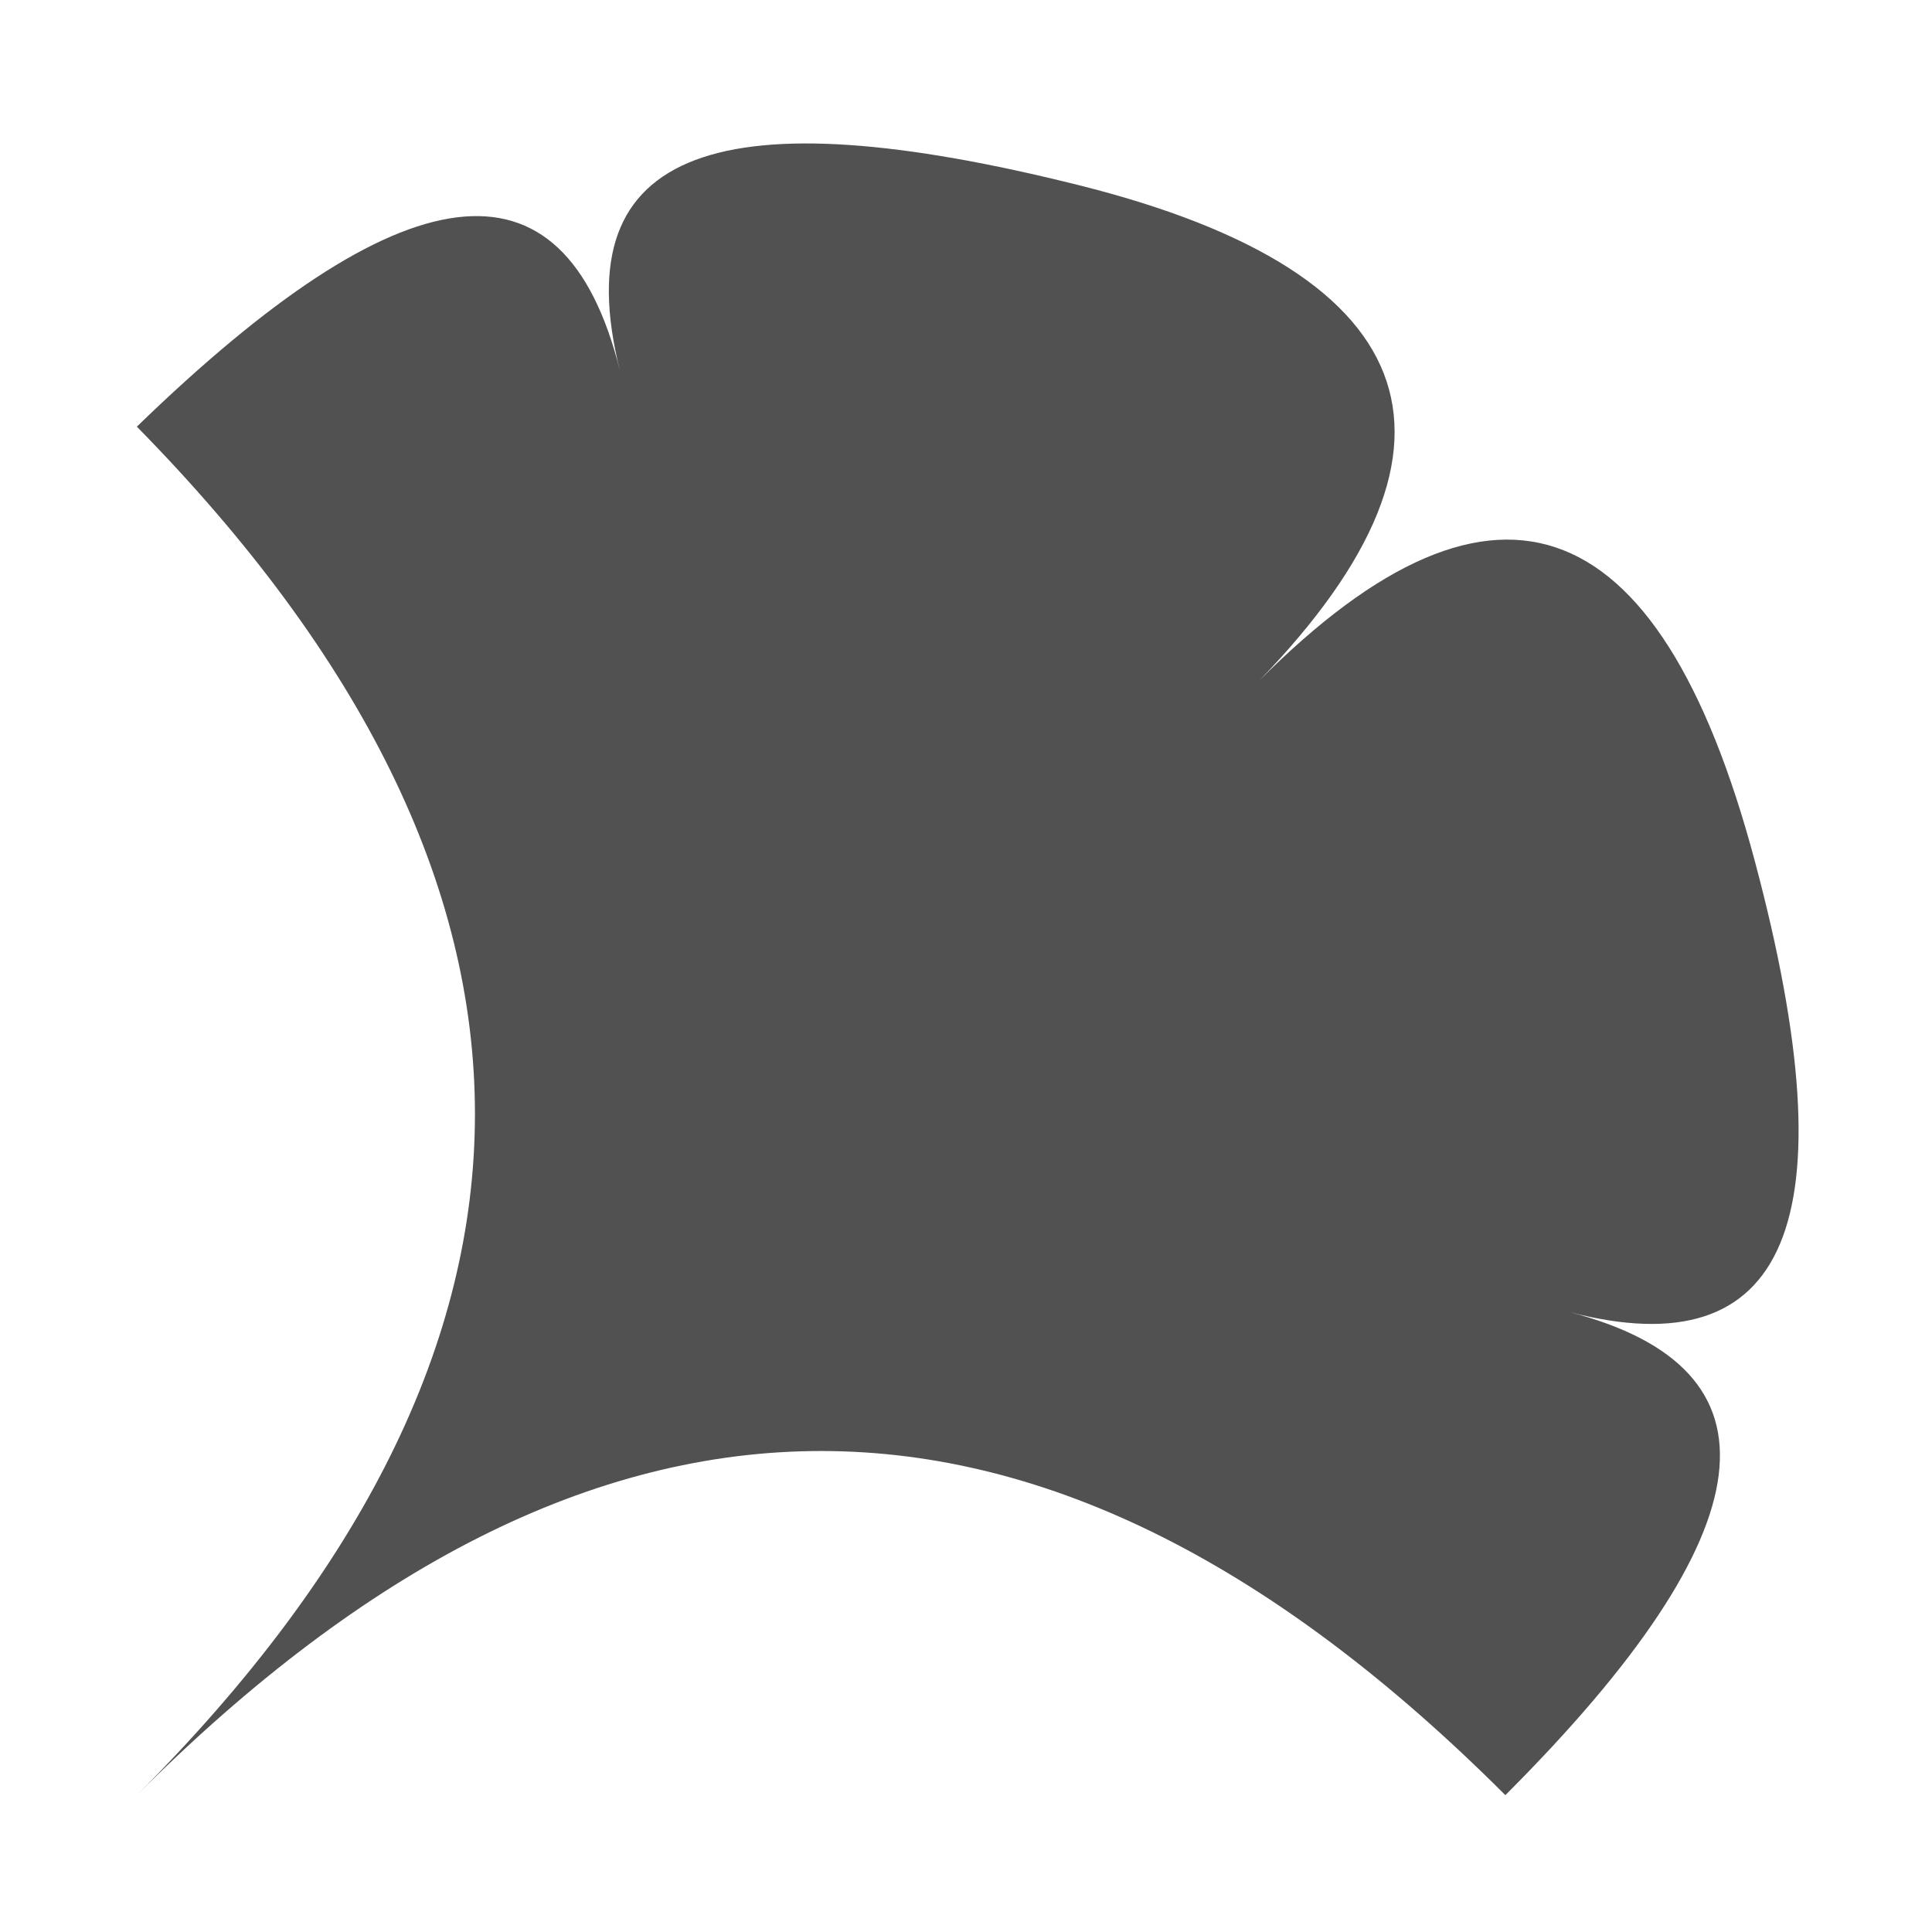
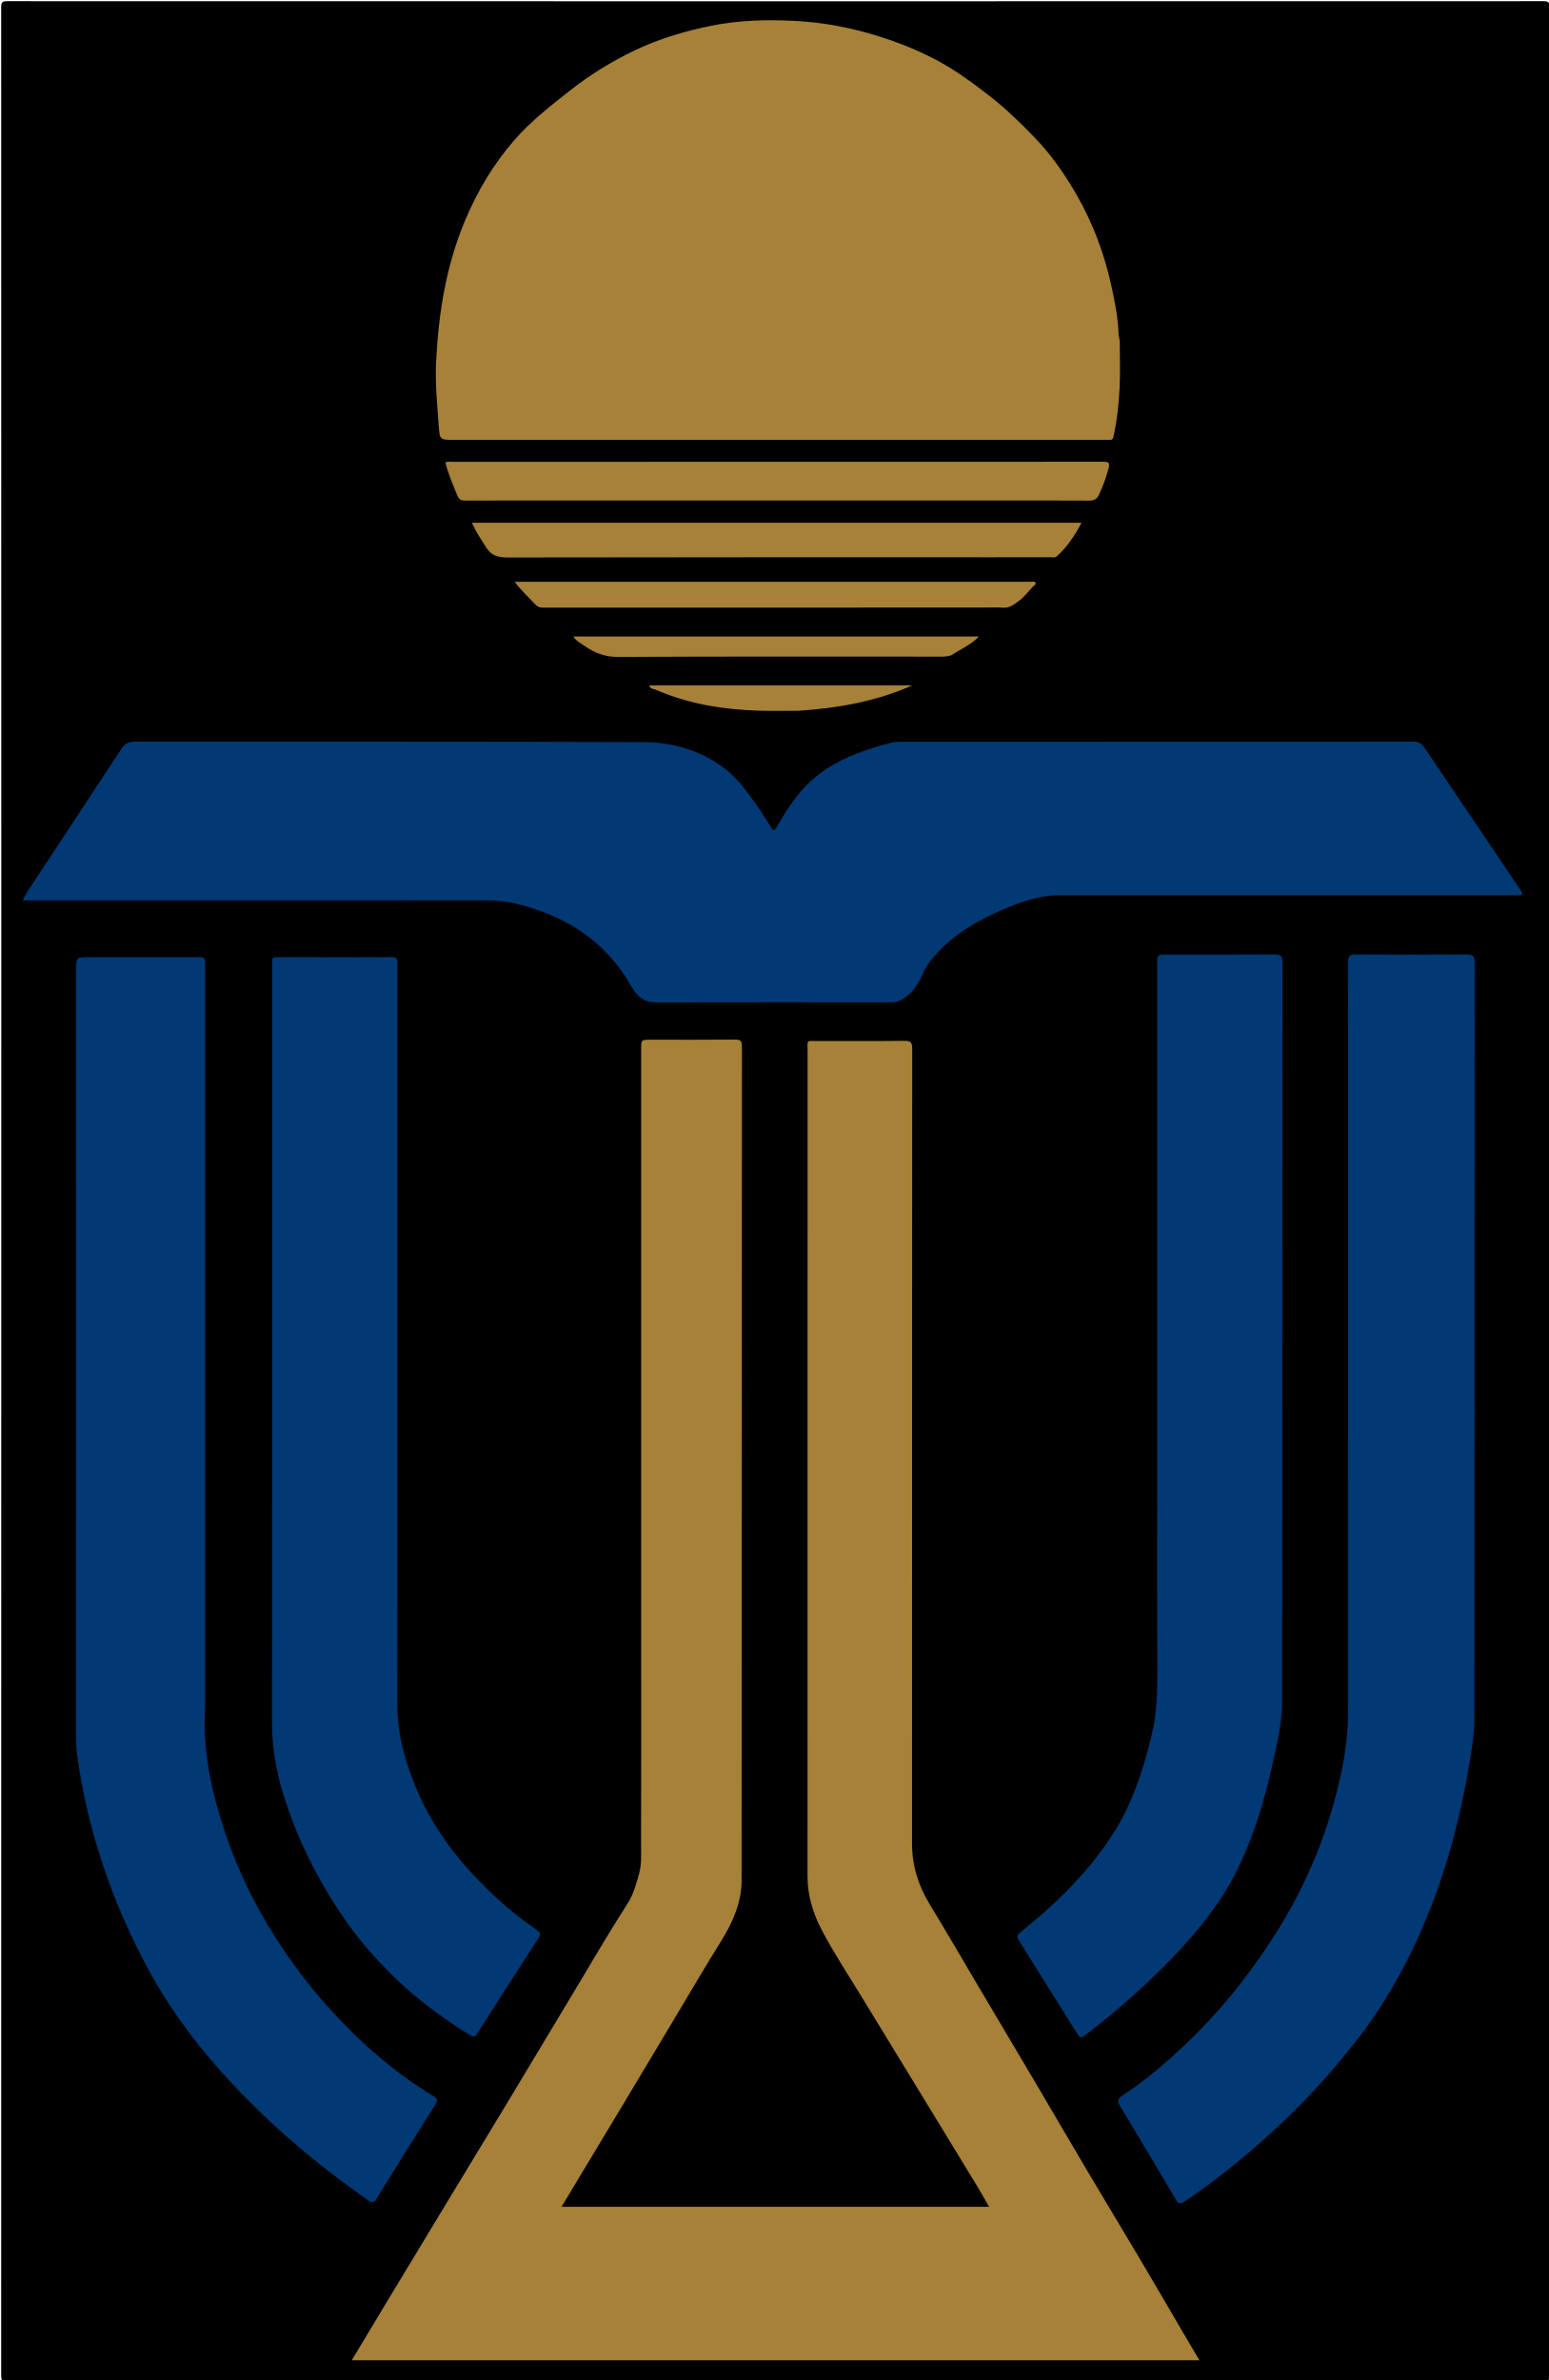
- <svg xmlns="http://www.w3.org/2000/svg" version="1.1" x="0px" y="0px" width="24px" height="24px" viewBox="0 0 24 24">
-   <style type="text/css">
- 	.st0{fill:#515151;}
- </style>
-   <path class="st0" d="M1.7,22.3c5.7-5.7,11.3-5.7,17,0c3.3-3.3,3.5-5.3,0.8-6c2.7,0.7,3.5-1.1,2.3-5.6s-3.3-5.2-6.3-2.1  c3-3,2.3-5.2-2.1-6.3S7,1.8,7.7,4.6C7,1.8,5,2.1,1.7,5.3C7.3,11,7.3,16.7,1.7,22.3" />
+ <svg xmlns="http://www.w3.org/2000/svg" version="1.1" id="Layer_1" x="0px" y="0px" width="100%" viewBox="0 0 1200 1845" enable-background="new 0 0 1200 1845" xml:space="preserve">
+   <path fill="#000000" opacity="1" stroke="none" d=" M1,705   C1,471.5 1.011,238.5 0.907,5.5   C0.905,1.751 1.75,0.906 5.5,0.907   C402.5,1.006 799.5,1.006 1196.5,0.907   C1200.248,0.906 1201.094,1.75 1201.093,5.5   C1200.996,617.5 1200.996,1229.5 1201.093,1841.499   C1201.093,1845.247 1200.251,1846.094 1196.501,1846.093   C799.501,1845.994 402.501,1845.994 5.501,1846.093   C1.754,1846.094 0.906,1845.252 0.907,1841.501   C1.006,1462.834 1,1084.167 1,705  z" />
+   <path fill="#A68137" opacity="1" stroke="none" d=" M497,1284   C497,1126.672 497,969.845 497,813.017   C497,806.001 497.002,806 504.245,806   C526.077,806 547.911,806.099 569.741,805.91   C573.721,805.875 575.103,806.652 575.1,811.004   C574.986,1026.496 575.068,1241.988 574.871,1457.48   C574.855,1474.591 568.19,1489.977 559.152,1504.471   C547.366,1523.371 536.136,1542.618 524.689,1561.728   C511.244,1584.174 497.844,1606.648 484.383,1629.085   C469.898,1653.226 455.365,1677.338 440.855,1701.464   C439.09,1704.398 437.335,1707.337 435.308,1710.719   C545.924,1710.719 655.989,1710.719 766.742,1710.719   C763.195,1704.624 759.883,1698.708 756.363,1692.919   C740.639,1667.059 724.862,1641.232 709.092,1615.4   C695.608,1593.312 682.07,1571.255 668.624,1549.142   C657.909,1531.521 646.487,1514.262 636.92,1496.033   C630.266,1483.355 625.963,1469.43 625.967,1454.594   C626.016,1241.101 625.995,1027.609 626.021,814.117   C626.022,805.847 624.842,807.045 633.147,807.022   C655.813,806.959 678.481,807.16 701.143,806.874   C706.029,806.812 707.113,808.131 707.11,812.91   C706.981,1018.236 707.018,1223.562 706.964,1428.888   C706.96,1446.119 711.8,1461.699 720.744,1476.366   C733.539,1497.345 745.83,1518.632 758.356,1539.776   C773.042,1564.568 787.79,1589.323 802.437,1614.138   C816.331,1637.679 830.056,1661.319 843.989,1684.836   C857.099,1706.964 870.456,1728.945 883.569,1751.071   C894.999,1770.355 906.234,1789.754 917.568,1809.094   C921.525,1815.846 925.524,1822.574 929.725,1829.688   C710.621,1829.688 491.981,1829.688 272.692,1829.688   C281.311,1815.324 289.594,1801.456 297.938,1787.625   C313.928,1761.116 329.94,1734.621 345.965,1708.134   C361.138,1683.054 376.38,1658.016 391.517,1632.914   C408.692,1604.431 425.776,1575.893 442.914,1547.387   C457.343,1523.391 471.365,1499.132 486.491,1475.583   C491.121,1468.375 492.973,1460.929 495.253,1453.104   C497.517,1445.336 496.918,1437.692 496.937,1429.994   C497.061,1381.496 497,1332.998 497,1284  z" />
+   <path fill="#003974" opacity="1" stroke="none" d=" M223,698.001   C154.521,698.001 86.543,698.001 17.755,698.001   C20.051,692.295 23.399,687.867 26.389,683.317   C48.942,648.996 71.675,614.793 94.175,580.437   C96.85,576.353 99.784,574.88 104.708,574.885   C235.859,575.03 367.011,574.709 498.16,575.272   C521.383,575.372 543.83,581.662 562.652,596.471   C571.538,603.462 578.294,612.694 584.895,621.842   C589.441,628.141 593.615,634.727 597.651,641.369   C599.434,644.303 600.378,644.116 601.923,641.368   C606.305,633.571 611.087,626.048 616.449,618.854   C628.851,602.215 645.341,591.356 664.44,584.026   C673.259,580.642 682.234,577.789 691.455,575.662   C693.618,575.163 695.712,575.015 697.855,575.015   C830.339,574.999 962.824,575.019 1095.308,574.916   C1099.445,574.913 1101.935,576.197 1104.24,579.646   C1120.989,604.71 1137.954,629.629 1154.825,654.612   C1162.794,666.413 1170.64,678.298 1178.69,690.044   C1180.698,692.973 1180.499,694.155 1176.767,694.005   C1175.27,693.945 1173.768,694 1172.268,694   C1055.281,694 938.295,694.011 821.309,693.985   C807.252,693.982 794.17,698.231 781.43,703.412   C760.058,712.104 740.137,723.169 724.592,740.844   C720.866,745.081 717.654,749.411 715.382,754.729   C711.786,763.148 706.814,770.774 698.303,775.357   C695.835,776.686 693.347,777.019 690.643,777.018   C629.817,776.993 568.991,776.932 508.165,777.072   C499.108,777.093 493.621,772.168 489.665,765.118   C469.296,728.819 437.258,709.117 397.715,699.947   C390.897,698.366 383.983,697.95 376.981,697.96   C325.821,698.036 274.66,698.001 223,698.001  z" />
+   <path fill="#A68137" opacity="1" stroke="none" d=" M867.986,264.304   C867.997,276.778 868.464,288.8 867.872,300.769   C867.248,313.373 865.912,325.957 863.146,338.344   C862.669,340.481 861.987,341.148 859.997,341.015   C858.504,340.915 856.999,341 855.499,341   C687.685,341 519.871,341 352.057,341   C341.031,341 340.842,341.013 340.051,329.889   C338.878,313.379 337.212,296.859 338.047,280.287   C339.94,242.729 345.784,205.959 360.474,170.992   C370.006,148.301 382.338,127.441 398.552,108.786   C411.312,94.105 426.379,82.328 441.576,70.375   C457.471,57.873 474.337,47.43 492.498,38.831   C511.222,29.965 530.907,24.113 551.162,19.993   C572.562,15.639 594.254,15.103 615.885,16.187   C638.173,17.304 660.087,21.515 681.448,28.198   C695.356,32.55 708.861,37.945 721.887,44.465   C738.219,52.64 752.865,63.321 767.259,74.521   C779.49,84.037 790.474,94.768 801.224,105.793   C814.469,119.378 825.266,134.82 834.676,151.26   C847.128,173.016 855.843,196.212 861.283,220.644   C864.061,233.125 866.578,245.66 867.038,258.507   C867.102,260.29 867.652,262.056 867.986,264.304  z" />
+   <path fill="#003974" opacity="1" stroke="none" d=" M159.002,1323   C156.824,1356.858 163.874,1388.839 174.296,1420.126   C183.916,1449.01 197.184,1476.287 213.569,1501.995   C226.058,1521.59 239.98,1540.041 255.611,1557.307   C279.368,1583.55 305.716,1606.567 335.998,1624.968   C339.07,1626.834 339.514,1628.173 337.407,1631.495   C321.973,1655.829 306.806,1680.333 291.624,1704.826   C289.781,1707.8 287.983,1707.565 285.44,1705.766   C269.496,1694.482 253.825,1682.869 238.754,1670.405   C218.358,1653.535 199.058,1635.503 180.929,1616.281   C156.425,1590.3 134.717,1562.184 117.293,1530.828   C101.458,1502.332 88.491,1472.639 78.45,1441.673   C70.122,1415.987 63.96,1389.752 60.12,1363.012   C59.203,1356.622 58.937,1350.151 58.94,1343.649   C59.013,1146.495 58.999,949.341 59,752.187   C59,742.001 59,742 69.428,742   C96.926,742 124.425,741.998 151.923,742.003   C158.986,742.004 159,742.016 159,749.037   C159.002,940.191 159.002,1131.346 159.002,1323  z" />
+   <path fill="#003974" opacity="1" stroke="none" d=" M1045,821   C1045,795.669 1045.128,770.837 1044.892,746.008   C1044.846,741.115 1046.351,739.864 1051.107,739.898   C1079.603,740.104 1108.101,740.106 1136.597,739.898   C1141.484,739.862 1143.123,740.985 1143.12,746.216   C1142.981,941.531 1143.061,1136.846 1142.881,1332.161   C1142.868,1346.204 1140.189,1360.146 1137.781,1373.992   C1132.356,1405.181 1124.672,1435.815 1113.95,1465.629   C1098.654,1508.163 1078.288,1547.908 1050.139,1583.573   C1033.125,1605.131 1014.924,1625.546 995.002,1644.375   C970.898,1667.159 945.5,1688.411 917.823,1706.828   C914.845,1708.81 913.501,1708.492 911.683,1705.416   C897.277,1681.037 882.727,1656.744 868.155,1632.464   C866.147,1629.118 866.139,1626.969 869.88,1624.548   C887.183,1613.351 902.749,1600.015 917.771,1585.895   C943.896,1561.341 966.222,1533.744 985.738,1503.788   C1012.723,1462.365 1031.274,1417.44 1040.76,1368.906   C1043.684,1353.948 1045.055,1338.769 1045.048,1323.452   C1044.971,1156.135 1045,988.817 1045,821  z" />
+   <path fill="#003974" opacity="1" stroke="none" d=" M276,742   C285.499,742.003 294.501,742.13 303.496,741.947   C307.03,741.876 308.342,743.204 308.021,746.613   C307.866,748.265 308.001,749.943 308.001,751.61   C308.001,941.423 308.047,1131.237 307.941,1321.05   C307.928,1343.717 313.807,1364.935 322.32,1385.573   C333.396,1412.425 349.849,1435.668 369.938,1456.608   C383.88,1471.141 398.828,1484.348 415.462,1495.64   C418.459,1497.674 419.607,1499.052 417.252,1502.671   C401.261,1527.241 385.487,1551.952 369.754,1576.689   C368.326,1578.934 367.094,1579.197 364.977,1577.938   C351.441,1569.887 338.661,1560.798 326.33,1550.987   C317.998,1544.358 310.057,1537.246 302.611,1529.774   C291.286,1518.41 280.529,1506.414 271.106,1493.316   C249.166,1462.818 232.099,1429.822 220.58,1394.068   C214.469,1375.098 210.822,1355.767 210.848,1335.549   C211.102,1140.57 210.995,945.59 211.016,750.61   C211.018,740.94 209.945,742.048 219.506,742.018   C238.17,741.959 256.835,742 276,742  z" />
+   <path fill="#003974" opacity="1" stroke="none" d=" M897,1149   C897,1014.843 896.999,881.187 897.001,747.53   C897.001,740.007 897.008,740.001 904.581,740   C932.413,739.998 960.244,740.081 988.075,739.917   C992.473,739.891 994.098,740.93 994.095,745.694   C993.98,937.179 994.116,1128.665 993.789,1320.15   C993.761,1336.97 989.437,1353.571 985.805,1370.043   C979.796,1397.289 971.544,1423.85 959.318,1448.981   C951.69,1464.66 941.941,1479.062 930.95,1492.664   C918.913,1507.562 905.727,1521.363 891.874,1534.51   C875.649,1549.91 858.667,1564.457 840.787,1577.951   C837.79,1580.213 836.837,1579.424 835.218,1576.824   C822.346,1556.148 809.379,1535.532 796.445,1514.894   C794.248,1511.39 792.202,1507.783 789.846,1504.39   C787.966,1501.684 788.176,1500.127 790.96,1497.907   C817.547,1476.706 841.77,1453.17 860.744,1424.732   C877.263,1399.971 886.311,1372.183 893.066,1343.466   C896.715,1327.957 897.119,1312.297 897.063,1296.489   C896.89,1247.493 897,1198.496 897,1149  z" />
+   <path fill="#A68137" opacity="1" stroke="none" d=" M432,388   C407.838,388 384.176,387.942 360.515,388.071   C357.443,388.088 355.823,387.243 354.606,384.326   C351.099,375.918 347.573,367.537 345.255,358.611   C346.989,357.506 348.836,358.027 350.565,358.027   C518.53,357.998 686.495,358.009 854.459,357.948   C858.627,357.947 860.856,357.91 859.234,363.492   C857.215,370.438 854.99,377.186 851.793,383.673   C850.188,386.928 848.084,388.107 844.413,388.082   C820.919,387.921 797.423,388 773.928,388   C660.119,388 546.309,388 432,388  z" />
+   <path fill="#A68137" opacity="1" stroke="none" d=" M771,432   C644.886,432 519.271,431.932 393.657,432.175   C386.392,432.189 380.976,430.921 376.978,424.596   C373.08,418.428 368.975,412.406 365.789,405.281   C523.402,405.281 680.512,405.281 838.325,405.281   C833.151,415.281 827.232,423.983 819.244,431.211   C817.793,432.524 816.074,431.964 814.482,431.97   C800.155,432.021 785.827,432 771,432  z" />
+   <path fill="#A68137" opacity="1" stroke="none" d=" M763.999,471   C649.347,471 535.195,470.991 421.042,471.058   C418.341,471.059 416.543,470.347 414.664,468.317   C409.511,462.751 403.836,457.669 398.967,451.001   C401.315,451.001 403.373,451.001 405.431,451.001   C535.415,451.001 665.399,451.001 795.383,451.001   C796.716,451.001 798.055,450.925 799.38,451.026   C800.478,451.109 801.979,450.426 802.588,451.593   C803.434,453.211 801.585,453.824 800.763,454.677   C797.139,458.434 794.103,462.693 789.793,465.883   C785.871,468.786 782.302,471.565 776.99,471.076   C772.859,470.696 768.665,471 763.999,471  z" />
+   <path fill="#A68137" opacity="1" stroke="none" d=" M737.477,507.955   C734.233,509.111 731.267,509.006 728.302,509.006   C645.192,508.998 562.08,508.806 478.973,509.253   C469.002,509.306 461.126,506.215 453.447,500.94   C450.352,498.814 446.85,497.161 444.386,493.411   C549.171,493.411 653.603,493.411 758.861,493.411   C752.605,499.919 744.726,503.17 737.477,507.955  z" />
+   <path fill="#A68137" opacity="1" stroke="none" d=" M618.911,551   C608.429,551 598.427,551.262 588.443,550.95   C560.863,550.089 533.924,545.833 508.419,534.714   C506.68,533.957 504.014,534.419 503.297,531.335   C571.328,531.335 639.221,531.335 707.115,531.335   C679.129,543.766 649.619,548.989 618.911,551  z" />
</svg>
